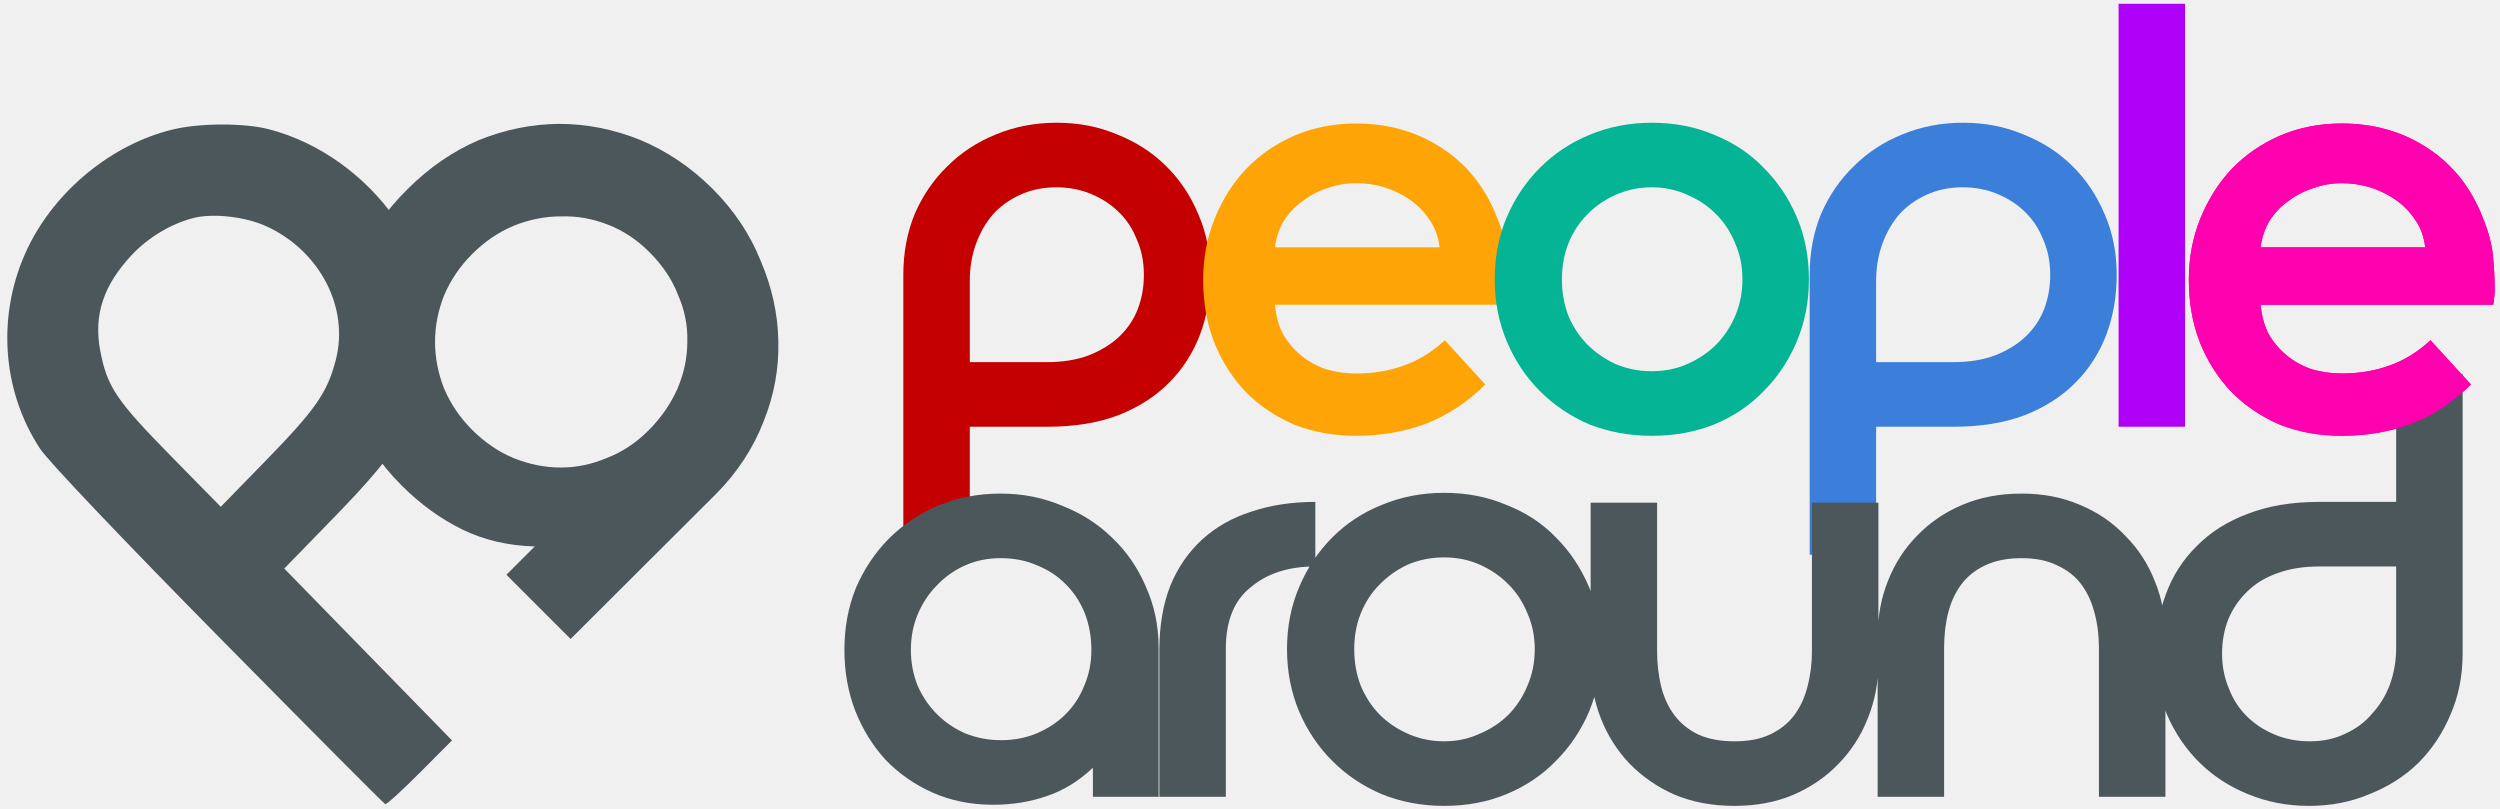
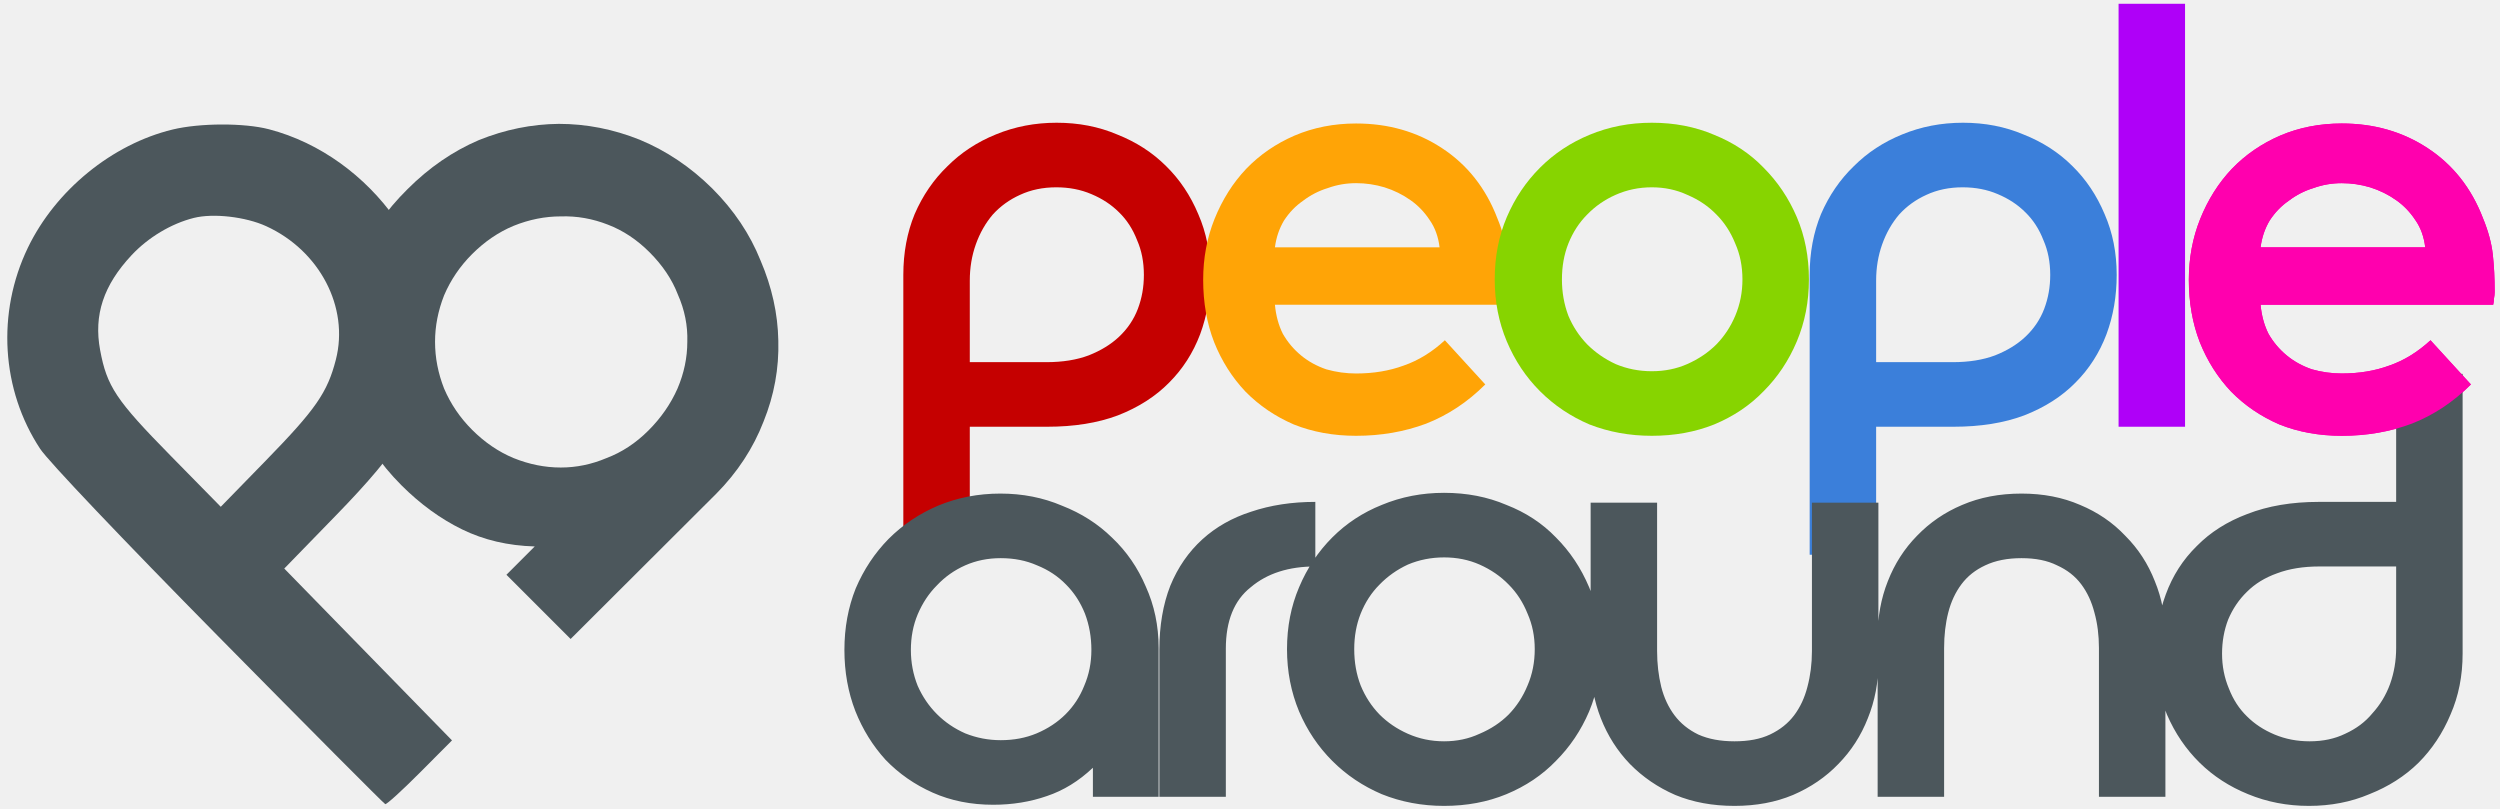
<svg xmlns="http://www.w3.org/2000/svg" viewBox="0 0 662 214" role="img" aria-label="Peoplearound">
  <style>.mk{fill:#4c575c}.ar{fill:#4c575c}@media(prefers-color-scheme:dark){.mk{fill:#ffffff}.ar{fill:#d7e2e6}}</style>
  <g class="mk">
    <g transform="matrix(.92,0,0,.92,.96,31.92)">
      <path fill-rule="evenodd" d="M 48.638 2.585 C 31.203 6.806, 14.949 20.078, 6.982 36.600 C -2.042 55.316, -0.681 77.525, 10.531 94.515 C 12.839 98.013, 34.152 120.448, 61.814 148.500 C 87.847 174.900, 109.458 196.615, 109.838 196.755 C 110.219 196.895, 114.697 192.825, 119.791 187.710 L 129.053 178.410 104.913 153.679 L 80.774 128.949 95.637 113.669 C 114.388 94.393, 120.235 84.812, 123.135 68.616 C 128.028 41.291, 106.057 10.241, 76.354 2.504 C 69.247 0.653, 56.467 0.690, 48.638 2.585 M 54.746 28.027 C 48.252 29.659, 41.625 33.624, 36.837 38.743 C 28.737 47.403, 25.897 55.967, 27.775 66.067 C 29.720 76.523, 32.344 80.464, 47.931 96.336 L 62.500 111.171 75.521 97.814 C 89.825 83.141, 93.203 78.269, 95.628 68.815 C 99.490 53.765, 90.982 37.459, 75.589 30.412 C 69.640 27.689, 60.332 26.624, 54.746 28.027" />
    </g>
    <path d="m125 113.8q5 5 11 7.5 6.2 2.5 12.5 2.5 6.2 0 12.1-2.5 6.1-2.3 11.1-7.3 5-5 7.7-11.1 2.6-6.1 2.6-12.4 0.2-6.4-2.5-12.5-2.3-6-7.5-11.2-5-5-11-7.3-6.1-2.4-12.5-2.2-6.3 0-12.5 2.5-6 2.5-11 7.5-4.8 4.8-7.4 10.9-2.4 6.1-2.4 12.3 0 6.3 2.4 12.4 2.6 6.1 7.4 10.9zm26.1 55.4l-17-17 7.5-7.5q-10.6-0.3-19.2-4.5-8.6-4.2-16.1-11.7-8.6-8.6-12.5-18.8-3.9-10.1-3.7-20.6 0.4-10.4 4.8-20.4 4.5-10.2 13-18.6 8.6-8.6 18.9-13 10.4-4.2 21.2-4.3 10.9 0 21.4 4.2 10.6 4.4 19.2 12.9 8.6 8.6 12.8 19.1 4.5 10.5 4.7 21.2 0.3 11-3.9 21.4-4.1 10.6-12.5 19.1z" />
  </g>
  <path fill="#c50000" d="m256.8 95.9h20.3q6.4 0 11.2-1.8 4.8-1.9 8-4.9 3.4-3.2 5-7.4 1.6-4.2 1.6-9 0-5.1-1.8-9.2-1.7-4.4-4.8-7.4-3-3-7.3-4.8-4.2-1.8-9.3-1.8-5.3 0-9.6 2-4.2 1.9-7.2 5.2-2.9 3.4-4.5 7.9-1.6 4.5-1.6 9.6zm-17.6 51v-74.1q0-8.8 3-16.1 3.2-7.4 8.7-12.7 5.4-5.4 12.8-8.4 7.5-3.1 16.1-3.1 8.7 0 16 3.1 7.6 3 13 8.4 5.4 5.3 8.5 12.7 3.2 7.3 3.2 16.1 0 8.4-2.7 15.7-2.8 7.4-8.2 12.8-5.4 5.5-13.6 8.7-8 3-18.7 3h-20.5v33.9z" />
  <path fill="#ffa406" d="m337.6 65.5h43.6q-0.5-4.2-2.6-7.2-2.1-3.2-5.1-5.3-3.1-2.2-6.9-3.4-3.7-1.1-7.5-1.1-3.9 0-7.5 1.3-3.6 1.1-6.6 3.4-2.9 2-5 5.2-1.9 3.2-2.4 7.1zm45 24.6l10.7 11.7q-7 7-15.7 10.4-8.6 3.2-18.5 3.2-9 0-16.5-3-7.4-3.2-12.8-8.7-5.3-5.6-8.3-13.1-2.9-7.5-2.9-16.5 0-8.6 3-16.1 3.1-7.7 8.4-13.3 5.4-5.6 12.8-8.8 7.5-3.2 16.3-3.2 12.8 0 22.7 6.5 10.1 6.6 14.7 18.6 2.1 5.1 2.6 9.6 0.5 4.5 0.5 9.9 0 0.8-0.2 1.8 0 0.8-0.2 1.6h-61.6q0.4 4.3 2.1 7.7 1.9 3.3 4.8 5.7 2.9 2.4 6.7 3.7 3.9 1.1 7.9 1.1 6.9 0 12.6-2.1 5.8-2 10.9-6.7z" />
-   <path fill="#04b495" d="m437.4 98.3q5.1 0 9.4-1.9 4.5-2 7.7-5.2 3.2-3.3 5-7.6 1.9-4.5 1.9-9.6 0-5.2-1.9-9.5-1.8-4.5-5-7.7-3.2-3.3-7.7-5.2-4.3-2-9.4-2-5.1 0-9.6 2-4.3 1.9-7.5 5.2-3.2 3.2-5 7.7-1.7 4.3-1.7 9.5 0 5.1 1.7 9.6 1.8 4.3 5 7.6 3.2 3.2 7.5 5.2 4.5 1.9 9.6 1.9zm-41.6-24.3q0-9 3.2-16.5 3.2-7.5 8.8-13.1 5.6-5.6 13.1-8.7 7.7-3.2 16.5-3.2 9 0 16.5 3.2 7.7 3.1 13.1 8.7 5.6 5.6 8.8 13.1 3.2 7.5 3.2 16.5 0 8.8-3.2 16.4-3.2 7.6-8.8 13.2-5.4 5.6-13.1 8.8-7.5 3-16.5 3-8.8 0-16.5-3-7.5-3.2-13.1-8.8-5.6-5.6-8.8-13.2-3.2-7.6-3.2-16.4z" />
+   <path fill="#87d400" d="m437.4 98.3q5.1 0 9.4-1.9 4.5-2 7.7-5.2 3.2-3.3 5-7.6 1.9-4.5 1.9-9.6 0-5.2-1.9-9.5-1.8-4.5-5-7.7-3.2-3.3-7.7-5.2-4.3-2-9.4-2-5.1 0-9.6 2-4.3 1.9-7.5 5.2-3.2 3.2-5 7.7-1.7 4.3-1.7 9.5 0 5.1 1.7 9.6 1.8 4.3 5 7.6 3.2 3.2 7.5 5.2 4.5 1.9 9.6 1.9zm-41.6-24.3q0-9 3.2-16.5 3.2-7.5 8.8-13.1 5.6-5.6 13.1-8.7 7.7-3.2 16.5-3.2 9 0 16.5 3.2 7.7 3.1 13.1 8.7 5.6 5.6 8.8 13.1 3.2 7.5 3.2 16.5 0 8.8-3.2 16.4-3.2 7.6-8.8 13.2-5.4 5.6-13.1 8.8-7.5 3-16.5 3-8.8 0-16.5-3-7.5-3.2-13.1-8.8-5.6-5.6-8.8-13.2-3.2-7.6-3.2-16.4z" />
  <path fill="#3b7fda" d="m496.8 95.9h20.3q6.4 0 11.2-1.8 4.8-1.9 8-4.9 3.4-3.2 5-7.4 1.6-4.2 1.6-9 0-5.1-1.8-9.2-1.7-4.4-4.8-7.4-3-3-7.3-4.8-4.2-1.8-9.3-1.8-5.3 0-9.6 2-4.2 1.9-7.2 5.2-2.9 3.4-4.5 7.9-1.6 4.5-1.6 9.6zm-17.6 51v-74.1q0-8.8 3-16.1 3.2-7.4 8.7-12.7 5.4-5.4 12.8-8.4 7.5-3.1 16.1-3.1 8.7 0 16 3.1 7.6 3 13 8.4 5.4 5.3 8.5 12.7 3.2 7.3 3.2 16.1 0 8.4-2.7 15.7-2.8 7.4-8.2 12.8-5.4 5.5-13.6 8.7-8 3-18.7 3h-20.5v33.9z" />
  <path fill="#af00f8" d="m561 113v-112h17.6v112z" />
  <path fill="#ff00ae" d="m598.6 65.5h43.6q-0.5-4.2-2.6-7.2-2.1-3.2-5.1-5.3-3.1-2.2-6.9-3.4-3.7-1.1-7.5-1.1-3.9 0-7.5 1.3-3.6 1.1-6.6 3.4-2.9 2-5 5.2-1.9 3.2-2.4 7.1zm45 24.6l10.7 11.7q-7 7-15.7 10.4-8.6 3.2-18.5 3.2-9 0-16.5-3-7.4-3.2-12.8-8.7-5.3-5.6-8.3-13.1-2.9-7.5-2.9-16.5 0-8.6 3-16.1 3.1-7.7 8.4-13.3 5.4-5.6 12.8-8.8 7.5-3.2 16.3-3.2 12.8 0 22.7 6.5 10.1 6.6 14.7 18.6 2.1 5.1 2.6 9.6 0.5 4.5 0.5 9.9 0 0.8-0.2 1.8 0 0.8-0.2 1.6h-61.6q0.4 4.3 2.1 7.7 1.9 3.3 4.8 5.7 2.9 2.4 6.7 3.7 3.9 1.1 7.9 1.1 6.9 0 12.6-2.1 5.8-2 10.9-6.7z" />
  <path class="ar" d="m265 196q5.2 0 9.5-1.8 4.5-1.9 7.7-5.1 3.2-3.2 4.9-7.5 1.9-4.4 1.9-9.5 0-5.1-1.7-9.6-1.8-4.5-5-7.7-3.2-3.3-7.7-5.1-4.3-1.9-9.6-1.9-5.1 0-9.4 1.9-4.3 1.9-7.5 5.3-3.2 3.2-5.1 7.7-1.8 4.3-1.8 9.4 0 5 1.8 9.5 1.9 4.3 5.1 7.5 3.2 3.2 7.5 5.1 4.5 1.8 9.4 1.8zm41.8 15h-17.4v-7.7q-5.6 5.3-12.2 7.5-6.6 2.3-14.2 2.3-8.8 0-16-3.2-7.2-3.2-12.5-8.7-5.1-5.6-8-12.9-2.9-7.5-2.9-16.2 0-8.8 3-16.3 3.2-7.5 8.7-13.1 5.6-5.6 13.1-8.8 7.7-3.2 16.5-3.2 8.8 0 16.3 3.2 7.7 3 13.3 8.5 5.7 5.4 8.9 12.9 3.4 7.5 3.4 16.2zm0.2 0v-38.9q0-9.6 2.9-17 3-7.3 8.5-12.3 5.4-4.9 12.9-7.3 7.7-2.6 17-2.6v17.1q-10.6 0-17.1 5.5-6.6 5.2-6.6 16.3v39.2zm75.4-14.7q5.1 0 9.4-2 4.5-1.9 7.7-5.1 3.2-3.3 5-7.7 1.9-4.4 1.9-9.6 0-5.1-1.9-9.4-1.8-4.5-5-7.7-3.2-3.3-7.7-5.3-4.3-1.9-9.4-1.9-5.1 0-9.6 1.9-4.3 2-7.5 5.3-3.2 3.2-5 7.7-1.7 4.3-1.7 9.4 0 5.2 1.7 9.6 1.8 4.4 5 7.7 3.2 3.2 7.5 5.1 4.5 2 9.6 2zm-41.6-24.4q0-8.9 3.2-16.4 3.2-7.6 8.8-13.2 5.6-5.6 13.1-8.6 7.7-3.2 16.5-3.2 9 0 16.5 3.2 7.7 3 13.1 8.6 5.6 5.6 8.8 13.2 3.2 7.5 3.2 16.4 0 8.8-3.2 16.5-3.2 7.5-8.8 13.1-5.4 5.6-13.1 8.8-7.5 3.1-16.5 3.1-8.8 0-16.5-3.1-7.5-3.2-13.1-8.8-5.6-5.6-8.8-13.1-3.2-7.7-3.2-16.5zm80.4 3.6v-42.4h17.6v39.3q0 5 1.1 9.5 1.1 4.3 3.5 7.5 2.4 3.2 6.3 5.1 4 1.8 9.6 1.8 5.6 0 9.4-1.8 4-1.9 6.4-5.1 2.4-3.2 3.5-7.5 1.2-4.5 1.2-9.5v-39.3h17.6v42.4q0 7.8-2.8 14.7-2.7 6.9-7.8 12.1-5 5.2-12 8.2-6.9 2.9-15.5 2.9-8.7 0-15.7-2.9-6.9-3-12-8.2-5-5.2-7.7-12.1-2.7-6.9-2.7-14.7zm76 35.5v-42.4q0-7.9 2.7-14.7 2.7-6.9 7.7-12 5.1-5.3 12-8.2 7-3 15.7-3 8.6 0 15.5 3 7 2.9 12 8.2 5.1 5.1 7.8 12 2.8 6.8 2.8 14.7v42.4h-17.6v-39.4q0-5.1-1.2-9.4-1.1-4.3-3.5-7.5-2.4-3.2-6.4-5-3.8-1.9-9.4-1.9-5.6 0-9.6 1.9-3.9 1.8-6.3 5-2.4 3.2-3.5 7.5-1.1 4.3-1.1 9.4v39.4zm137.3-61h-20.3q-6.4 0-11.2 1.8-4.8 1.7-8 4.9-3.2 3.1-5 7.4-1.6 4.2-1.6 9 0 4.9 1.8 9.2 1.7 4.4 4.8 7.4 3 3 7.3 4.8 4.3 1.8 9.3 1.8 5.3 0 9.4-2 4.4-2 7.2-5.4 3.1-3.4 4.7-7.8 1.6-4.5 1.6-9.5zm17.6-51v74.1q0 8.8-3.2 16.1-3.1 7.4-8.5 12.8-5.4 5.3-13 8.3-7.3 3.1-16 3.1-8.6 0-16.1-3.1-7.4-3-12.8-8.3-5.5-5.4-8.7-12.8-3-7.3-3-16.1 0-8.4 2.7-15.7 2.7-7.4 8.2-12.8 5.4-5.5 13.4-8.5 8.2-3.2 18.9-3.2h20.5v-33.9z" />
  <path fill="#ff00ae" d="m598.6 65.5h43.6q-0.5-4.2-2.6-7.2-2.1-3.2-5.1-5.3-3.1-2.2-6.9-3.4-3.7-1.1-7.5-1.1-3.9 0-7.5 1.3-3.6 1.1-6.6 3.4-2.9 2-5 5.2-1.9 3.2-2.4 7.1zm45 24.6l10.7 11.7q-7 7-15.7 10.4-8.6 3.2-18.5 3.2-9 0-16.5-3-7.4-3.2-12.8-8.7-5.3-5.6-8.3-13.1-2.9-7.5-2.9-16.5 0-8.6 3-16.1 3.1-7.7 8.4-13.3 5.4-5.6 12.8-8.8 7.5-3.2 16.3-3.2 12.8 0 22.7 6.5 10.1 6.6 14.7 18.6 2.1 5.1 2.6 9.6 0.5 4.5 0.5 9.9 0 0.8-0.2 1.8 0 0.8-0.2 1.6h-61.6q0.4 4.3 2.1 7.7 1.9 3.3 4.8 5.7 2.9 2.4 6.7 3.7 3.9 1.1 7.9 1.1 6.9 0 12.6-2.1 5.8-2 10.9-6.7z" />
</svg>
